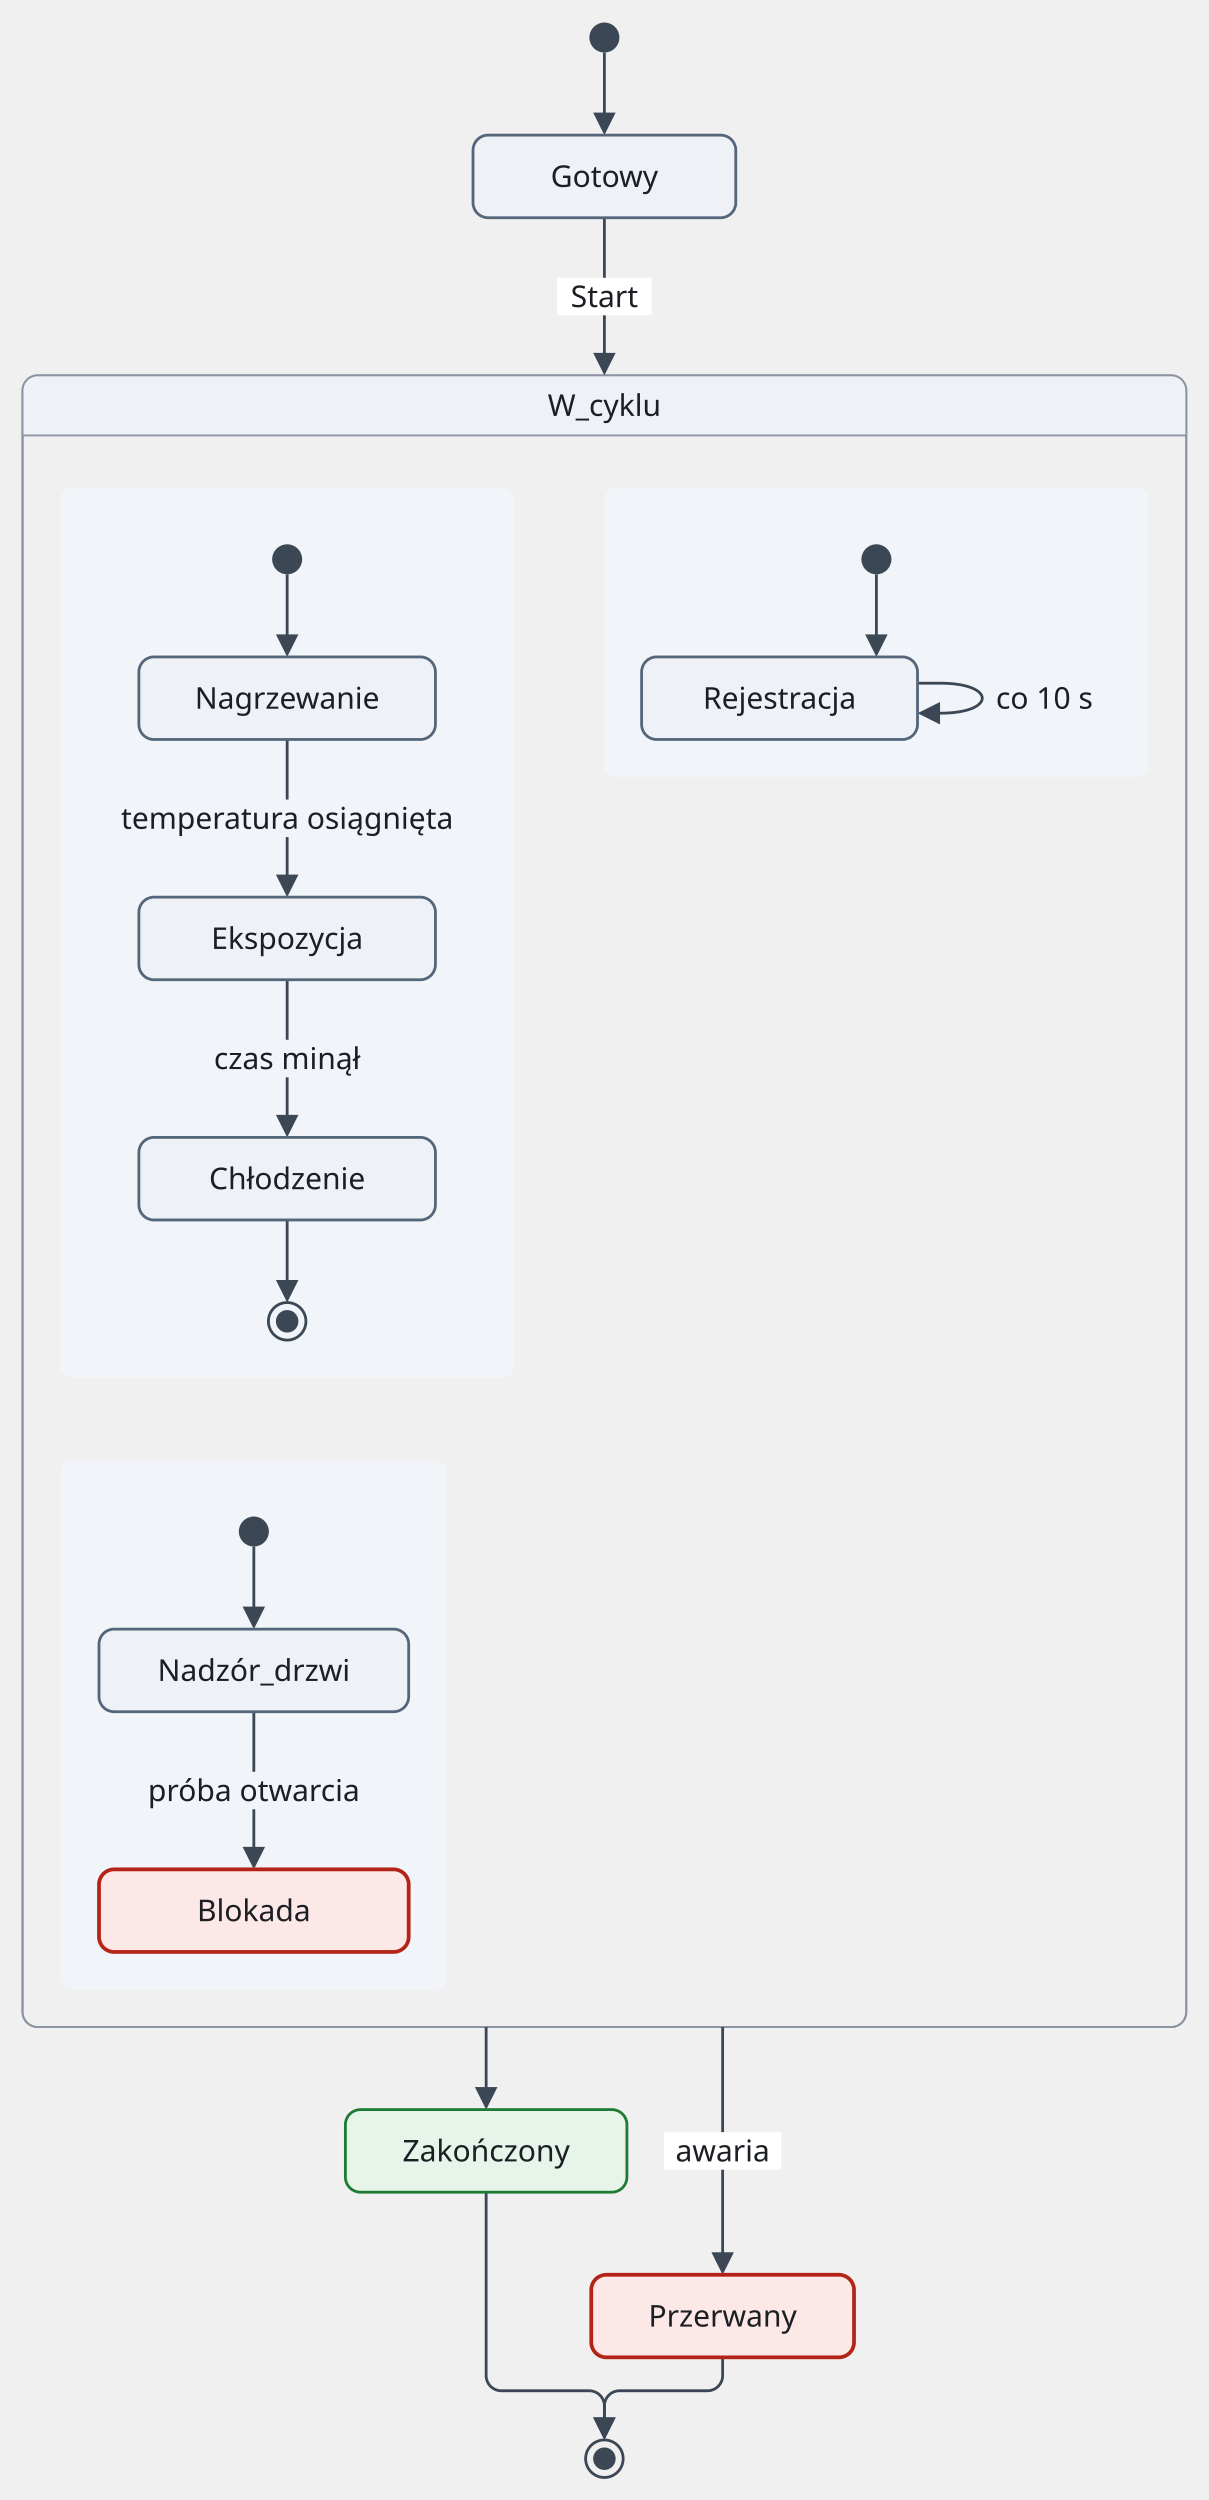
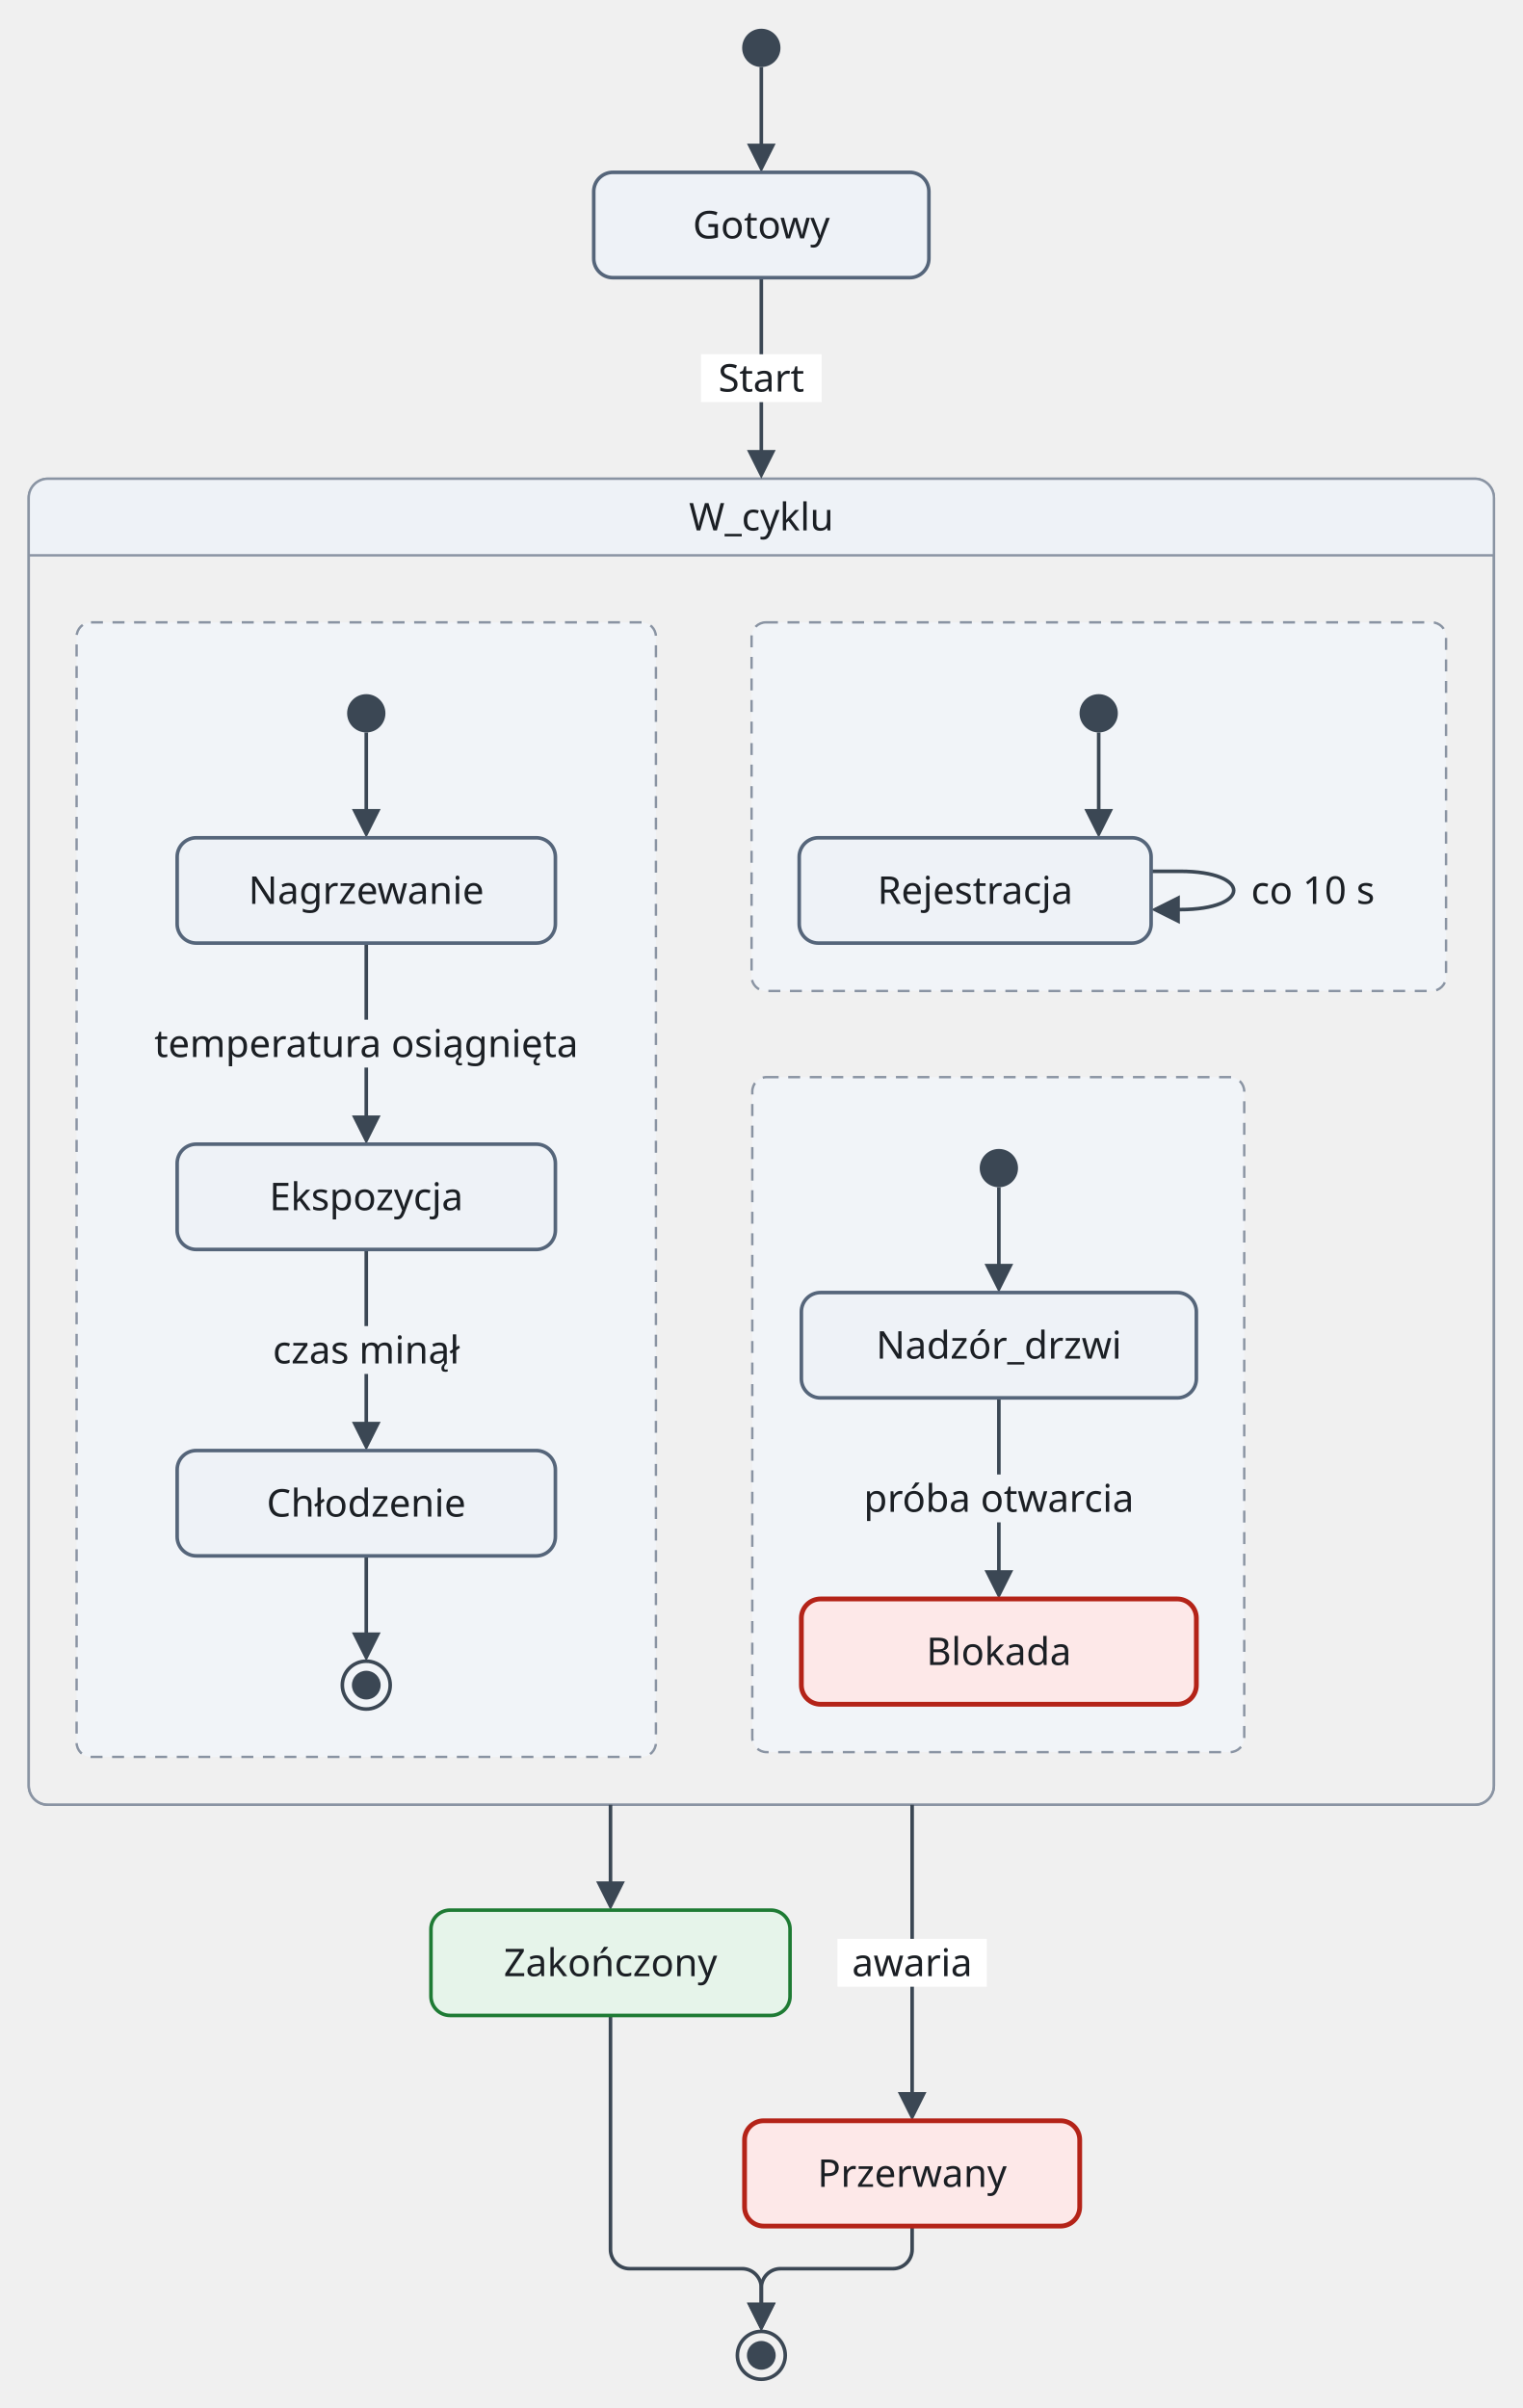
- <svg xmlns="http://www.w3.org/2000/svg" version="1.1" width="644.05" height="1332" viewBox="-12.02 -12 644.05 1332" role="img" font-family="Recursive, sans-serif" font-size="16">
-   <rect class="cluster" x="-0.02" y="188" width="620.05" height="880" rx="8" fill="none" stroke="#8a94a3" stroke-width="1" />
-   <rect class="cluster-title-strip" x="-0.02" y="188" width="620.05" height="32" rx="8" fill="#eef2f7" />
-   <rect class="cluster-title-strip" x="-0.02" y="204" width="620.05" height="16" fill="#eef2f7" />
-   <line class="cluster-title-rule" x1="-0.02" y1="220" x2="620.03" y2="220" fill="none" stroke="#8a94a3" stroke-width="1" />
-   <rect class="cluster-outline" x="-0.02" y="188" width="620.05" height="880" rx="8" fill="none" stroke="#8a94a3" stroke-width="1" />
-   <rect class="region" x="19.98" y="248" width="242" height="474" rx="6" fill="#f1f4f8" />
-   <rect class="region" x="309.93" y="248" width="290.1" height="154" rx="6" fill="#f1f4f8" />
-   <rect class="region" x="20.23" y="766" width="205.5" height="282" rx="6" fill="#f1f4f8" />
+ <svg xmlns="http://www.w3.org/2000/svg" version="1.1" width="636.05" height="1006" viewBox="-12.02 -12 636.05 1006" role="img" font-family="Recursive, sans-serif" font-size="16">
+   <rect class="cluster" x="-0.02" y="188" width="612.05" height="554" rx="8" fill="none" stroke="#8a94a3" stroke-width="1" />
+   <rect class="cluster-title-strip" x="-0.02" y="188" width="612.05" height="32" rx="8" fill="#eef2f7" />
+   <rect class="cluster-title-strip" x="-0.02" y="204" width="612.05" height="16" fill="#eef2f7" />
+   <line class="cluster-title-rule" x1="-0.02" y1="220" x2="612.03" y2="220" fill="none" stroke="#8a94a3" stroke-width="1" />
+   <rect class="cluster-outline" x="-0.02" y="188" width="612.05" height="554" rx="8" fill="none" stroke="#8a94a3" stroke-width="1" />
+   <rect class="region" x="19.98" y="248" width="242" height="474" rx="6" fill="#f1f4f8" stroke="#8a94a3" stroke-width="1" stroke-dasharray="5 4" />
+   <rect class="region" x="301.93" y="248" width="290.1" height="154" rx="6" fill="#f1f4f8" stroke="#8a94a3" stroke-width="1" stroke-dasharray="5 4" />
+   <rect class="region" x="302.23" y="438" width="205.5" height="282" rx="6" fill="#f1f4f8" stroke="#8a94a3" stroke-width="1" stroke-dasharray="5 4" />
  <path class="edge" d="M140.98 294 L140.98 329.6" fill="none" stroke="#3b4754" stroke-width="1.5" />
  <path class="edge" d="M140.98 382 L140.98 412 L140.98 436 L140.98 457.6" fill="none" stroke="#3b4754" stroke-width="1.5" />
  <path class="edge" d="M140.98 510 L140.98 540 L140.98 564 L140.98 585.6" fill="none" stroke="#3b4754" stroke-width="1.5" />
  <path class="edge" d="M140.98 638 L140.98 673.6" fill="none" stroke="#3b4754" stroke-width="1.5" />
-   <path class="edge" d="M476.83 352 L488.83 352 C518.83 352 518.83 368 488.83 368 L485.23 368" fill="none" stroke="#3b4754" stroke-width="1.5" />
-   <path class="edge" d="M454.93 294 L454.93 329.6" fill="none" stroke="#3b4754" stroke-width="1.5" />
-   <path class="edge" d="M123.23 812 L123.23 847.6" fill="none" stroke="#3b4754" stroke-width="1.5" />
-   <path class="edge" d="M123.23 900 L123.23 930 L123.23 954 L123.23 975.6" fill="none" stroke="#3b4754" stroke-width="1.5" />
-   <path class="edge" d="M310 16 L310 51.6" fill="none" stroke="#3b4754" stroke-width="1.5" />
-   <path class="edge" d="M310 104 L310 134 L310 158 L310 179.6" fill="none" stroke="#3b4754" stroke-width="1.5" />
-   <path class="edge" d="M247 1068 L247 1103.6" fill="none" stroke="#3b4754" stroke-width="1.5" />
-   <path class="edge" d="M373 1068 L373 1112 L373 1156 L373 1191.6" fill="none" stroke="#3b4754" stroke-width="1.5" />
-   <path class="edge" d="M247 1156 L247 1200 L247 1244 L247 1253.8 C247 1258.2 250.6 1261.8 255 1261.8 L302 1261.8 C306.4 1261.8 310 1265.4 310 1269.8 L310 1279.6" fill="none" stroke="#3b4754" stroke-width="1.5" />
-   <path class="edge" d="M373 1244 L373 1253.8 C373 1258.2 369.4 1261.8 365 1261.8 L318 1261.8 C313.6 1261.8 310 1265.4 310 1269.8 L310 1279.6" fill="none" stroke="#3b4754" stroke-width="1.5" />
+   <path class="edge" d="M468.83 352 L480.83 352 C510.83 352 510.83 368 480.83 368 L477.23 368" fill="none" stroke="#3b4754" stroke-width="1.5" />
+   <path class="edge" d="M446.93 294 L446.93 329.6" fill="none" stroke="#3b4754" stroke-width="1.5" />
+   <path class="edge" d="M405.23 484 L405.23 519.6" fill="none" stroke="#3b4754" stroke-width="1.5" />
+   <path class="edge" d="M405.23 572 L405.23 602 L405.23 626 L405.23 647.6" fill="none" stroke="#3b4754" stroke-width="1.5" />
+   <path class="edge" d="M306 16 L306 51.6" fill="none" stroke="#3b4754" stroke-width="1.5" />
+   <path class="edge" d="M306 104 L306 134 L306 158 L306 179.6" fill="none" stroke="#3b4754" stroke-width="1.5" />
+   <path class="edge" d="M243 742 L243 777.6" fill="none" stroke="#3b4754" stroke-width="1.5" />
+   <path class="edge" d="M369 742 L369 786 L369 830 L369 865.6" fill="none" stroke="#3b4754" stroke-width="1.5" />
+   <path class="edge" d="M243 830 L243 874 L243 918 L243 927.8 C243 932.2 246.6 935.8 251 935.8 L298 935.8 C302.4 935.8 306 939.4 306 943.8 L306 953.6" fill="none" stroke="#3b4754" stroke-width="1.5" />
+   <path class="edge" d="M369 918 L369 927.8 C369 932.2 365.4 935.8 361 935.8 L314 935.8 C309.6 935.8 306 939.4 306 943.8 L306 953.6" fill="none" stroke="#3b4754" stroke-width="1.5" />
  <rect class="cluster-title-background" x="27.98" y="254" width="8" height="0" fill="#f1f4f8" />
  <rect class="edge-label-background" x="40.98" y="414" width="200" height="20" fill="#f1f4f8" />
  <rect class="edge-label-background" x="94.98" y="542" width="92" height="20" fill="#f1f4f8" />
-   <rect class="cluster-title-background" x="317.93" y="254" width="8" height="0" fill="#f1f4f8" />
-   <rect class="edge-label-background" x="512.83" y="350" width="63.2" height="20" fill="#f1f4f8" />
-   <rect class="cluster-title-background" x="28.23" y="772" width="8" height="0" fill="#f1f4f8" />
-   <rect class="edge-label-background" x="58.83" y="932" width="128.8" height="20" fill="#f1f4f8" />
-   <rect class="edge-label-background" x="284.8" y="136" width="50.4" height="20" fill="#ffffff" />
-   <rect class="edge-label-background" x="341.8" y="1124" width="62.4" height="20" fill="#ffffff" />
+   <rect class="cluster-title-background" x="309.93" y="254" width="8" height="0" fill="#f1f4f8" />
+   <rect class="edge-label-background" x="504.82" y="350" width="63.2" height="20" fill="#f1f4f8" />
+   <rect class="cluster-title-background" x="310.23" y="444" width="8" height="0" fill="#f1f4f8" />
+   <rect class="edge-label-background" x="340.83" y="604" width="128.8" height="20" fill="#f1f4f8" />
+   <rect class="edge-label-background" x="280.8" y="136" width="50.4" height="20" fill="#ffffff" />
+   <rect class="edge-label-background" x="337.8" y="798" width="62.4" height="20" fill="#ffffff" />
  <polygon class="arrowhead" points="140.98,338 134.98,326 146.98,326" fill="#3b4754" />
  <polygon class="arrowhead" points="140.98,466 134.98,454 146.98,454" fill="#3b4754" />
  <polygon class="arrowhead" points="140.98,594 134.98,582 146.98,582" fill="#3b4754" />
  <polygon class="arrowhead" points="140.98,682 134.98,670 146.98,670" fill="#3b4754" />
-   <polygon class="arrowhead" points="476.83,368 488.83,362 488.83,374" fill="#3b4754" />
-   <polygon class="arrowhead" points="454.93,338 448.93,326 460.93,326" fill="#3b4754" />
-   <polygon class="arrowhead" points="123.23,856 117.23,844 129.23,844" fill="#3b4754" />
-   <polygon class="arrowhead" points="123.23,984 117.23,972 129.23,972" fill="#3b4754" />
-   <polygon class="arrowhead" points="310,60 304,48 316,48" fill="#3b4754" />
-   <polygon class="arrowhead" points="310,188 304,176 316,176" fill="#3b4754" />
-   <polygon class="arrowhead" points="247,1112 241,1100 253,1100" fill="#3b4754" />
-   <polygon class="arrowhead" points="373,1200 367,1188 379,1188" fill="#3b4754" />
-   <polygon class="arrowhead" points="310,1288 304,1276 316,1276" fill="#3b4754" />
-   <polygon class="arrowhead" points="310,1288 304,1276 316,1276" fill="#3b4754" />
-   <circle class="node" cx="310" cy="8" r="8" fill="#3b4754" />
-   <rect class="node" x="240" y="60" width="140" height="44" rx="8" fill="#eef2f7" stroke="#55657a" stroke-width="1.5" />
+   <polygon class="arrowhead" points="468.83,368 480.83,362 480.83,374" fill="#3b4754" />
+   <polygon class="arrowhead" points="446.93,338 440.93,326 452.93,326" fill="#3b4754" />
+   <polygon class="arrowhead" points="405.23,528 399.23,516 411.23,516" fill="#3b4754" />
+   <polygon class="arrowhead" points="405.23,656 399.23,644 411.23,644" fill="#3b4754" />
+   <polygon class="arrowhead" points="306,60 300,48 312,48" fill="#3b4754" />
+   <polygon class="arrowhead" points="306,188 300,176 312,176" fill="#3b4754" />
+   <polygon class="arrowhead" points="243,786 237,774 249,774" fill="#3b4754" />
+   <polygon class="arrowhead" points="369,874 363,862 375,862" fill="#3b4754" />
+   <polygon class="arrowhead" points="306,962 300,950 312,950" fill="#3b4754" />
+   <polygon class="arrowhead" points="306,962 300,950 312,950" fill="#3b4754" />
+   <circle class="node" cx="306" cy="8" r="8" fill="#3b4754" />
+   <rect class="node" x="236" y="60" width="140" height="44" rx="8" fill="#eef2f7" stroke="#55657a" stroke-width="1.5" />
  <circle class="node" cx="140.98" cy="286" r="8" fill="#3b4754" />
  <rect class="node" x="61.98" y="338" width="158" height="44" rx="8" fill="#eef2f7" stroke="#55657a" stroke-width="1.5" />
  <rect class="node" x="61.98" y="466" width="158" height="44" rx="8" fill="#eef2f7" stroke="#55657a" stroke-width="1.5" />
  <rect class="node" x="61.98" y="594" width="158" height="44" rx="8" fill="#eef2f7" stroke="#55657a" stroke-width="1.5" />
  <circle class="node" cx="140.98" cy="692" r="10" fill="none" stroke="#3b4754" stroke-width="1.5" />
  <circle class="node-detail" cx="140.98" cy="692" r="6" fill="#3b4754" />
-   <circle class="node" cx="454.93" cy="286" r="8" fill="#3b4754" />
-   <rect class="node" x="329.83" y="338" width="147" height="44" rx="8" fill="#eef2f7" stroke="#55657a" stroke-width="1.5" />
-   <circle class="node" cx="123.23" cy="804" r="8" fill="#3b4754" />
-   <rect class="node" x="40.73" y="856" width="165" height="44" rx="8" fill="#eef2f7" stroke="#55657a" stroke-width="1.5" />
-   <rect class="node" x="40.73" y="984" width="165" height="44" rx="8" fill="#fde8e8" stroke="#b42318" stroke-width="2" />
-   <rect class="node" x="172" y="1112" width="150" height="44" rx="8" fill="#e6f4ea" stroke="#1e7b34" stroke-width="1.5" />
-   <rect class="node" x="303" y="1200" width="140" height="44" rx="8" fill="#fde8e8" stroke="#b42318" stroke-width="2" />
-   <circle class="node" cx="310" cy="1298" r="10" fill="none" stroke="#3b4754" stroke-width="1.5" />
-   <circle class="node-detail" cx="310" cy="1298" r="6" fill="#3b4754" />
-   <text class="node-label" x="310" y="87.6" text-anchor="middle" fill="#1b1f24">Gotowy</text>
-   <text class="cluster-title" x="310" y="209.6" text-anchor="middle" fill="#1b1f24">W_cyklu</text>
+   <circle class="node" cx="446.93" cy="286" r="8" fill="#3b4754" />
+   <rect class="node" x="321.83" y="338" width="147" height="44" rx="8" fill="#eef2f7" stroke="#55657a" stroke-width="1.5" />
+   <circle class="node" cx="405.23" cy="476" r="8" fill="#3b4754" />
+   <rect class="node" x="322.73" y="528" width="165" height="44" rx="8" fill="#eef2f7" stroke="#55657a" stroke-width="1.5" />
+   <rect class="node" x="322.73" y="656" width="165" height="44" rx="8" fill="#fde8e8" stroke="#b42318" stroke-width="2" />
+   <rect class="node" x="168" y="786" width="150" height="44" rx="8" fill="#e6f4ea" stroke="#1e7b34" stroke-width="1.5" />
+   <rect class="node" x="299" y="874" width="140" height="44" rx="8" fill="#fde8e8" stroke="#b42318" stroke-width="2" />
+   <circle class="node" cx="306" cy="972" r="10" fill="none" stroke="#3b4754" stroke-width="1.5" />
+   <circle class="node-detail" cx="306" cy="972" r="6" fill="#3b4754" />
+   <text class="node-label" x="306" y="87.6" text-anchor="middle" fill="#1b1f24">Gotowy</text>
+   <text class="cluster-title" x="306" y="209.6" text-anchor="middle" fill="#1b1f24">W_cyklu</text>
  <text class="node-label" x="140.98" y="365.6" text-anchor="middle" fill="#1b1f24">Nagrzewanie</text>
  <text class="node-label" x="140.98" y="493.6" text-anchor="middle" fill="#1b1f24">Ekspozycja</text>
  <text class="node-label" x="140.98" y="621.6" text-anchor="middle" fill="#1b1f24">Chłodzenie</text>
  <text class="edge-label" x="140.98" y="429.6" text-anchor="middle" fill="#1b1f24">temperatura osiągnięta</text>
  <text class="edge-label" x="140.98" y="557.6" text-anchor="middle" fill="#1b1f24">czas minął</text>
-   <text class="node-label" x="403.33" y="365.6" text-anchor="middle" fill="#1b1f24">Rejestracja</text>
-   <text class="edge-label" x="544.43" y="365.6" text-anchor="middle" fill="#1b1f24">co 10 s</text>
-   <text class="node-label" x="123.23" y="883.6" text-anchor="middle" fill="#1b1f24">Nadzór_drzwi</text>
-   <text class="node-label" x="123.23" y="1011.6" text-anchor="middle" fill="#1b1f24">Blokada</text>
-   <text class="edge-label" x="123.23" y="947.6" text-anchor="middle" fill="#1b1f24">próba otwarcia</text>
-   <text class="node-label" x="247" y="1139.6" text-anchor="middle" fill="#1b1f24">Zakończony</text>
-   <text class="node-label" x="373" y="1227.6" text-anchor="middle" fill="#1b1f24">Przerwany</text>
-   <text class="edge-label" x="310" y="151.6" text-anchor="middle" fill="#1b1f24">Start</text>
-   <text class="edge-label" x="373" y="1139.6" text-anchor="middle" fill="#1b1f24">awaria</text>
+   <text class="node-label" x="395.33" y="365.6" text-anchor="middle" fill="#1b1f24">Rejestracja</text>
+   <text class="edge-label" x="536.42" y="365.6" text-anchor="middle" fill="#1b1f24">co 10 s</text>
+   <text class="node-label" x="405.23" y="555.6" text-anchor="middle" fill="#1b1f24">Nadzór_drzwi</text>
+   <text class="node-label" x="405.23" y="683.6" text-anchor="middle" fill="#1b1f24">Blokada</text>
+   <text class="edge-label" x="405.23" y="619.6" text-anchor="middle" fill="#1b1f24">próba otwarcia</text>
+   <text class="node-label" x="243" y="813.6" text-anchor="middle" fill="#1b1f24">Zakończony</text>
+   <text class="node-label" x="369" y="901.6" text-anchor="middle" fill="#1b1f24">Przerwany</text>
+   <text class="edge-label" x="306" y="151.6" text-anchor="middle" fill="#1b1f24">Start</text>
+   <text class="edge-label" x="369" y="813.6" text-anchor="middle" fill="#1b1f24">awaria</text>
</svg>
